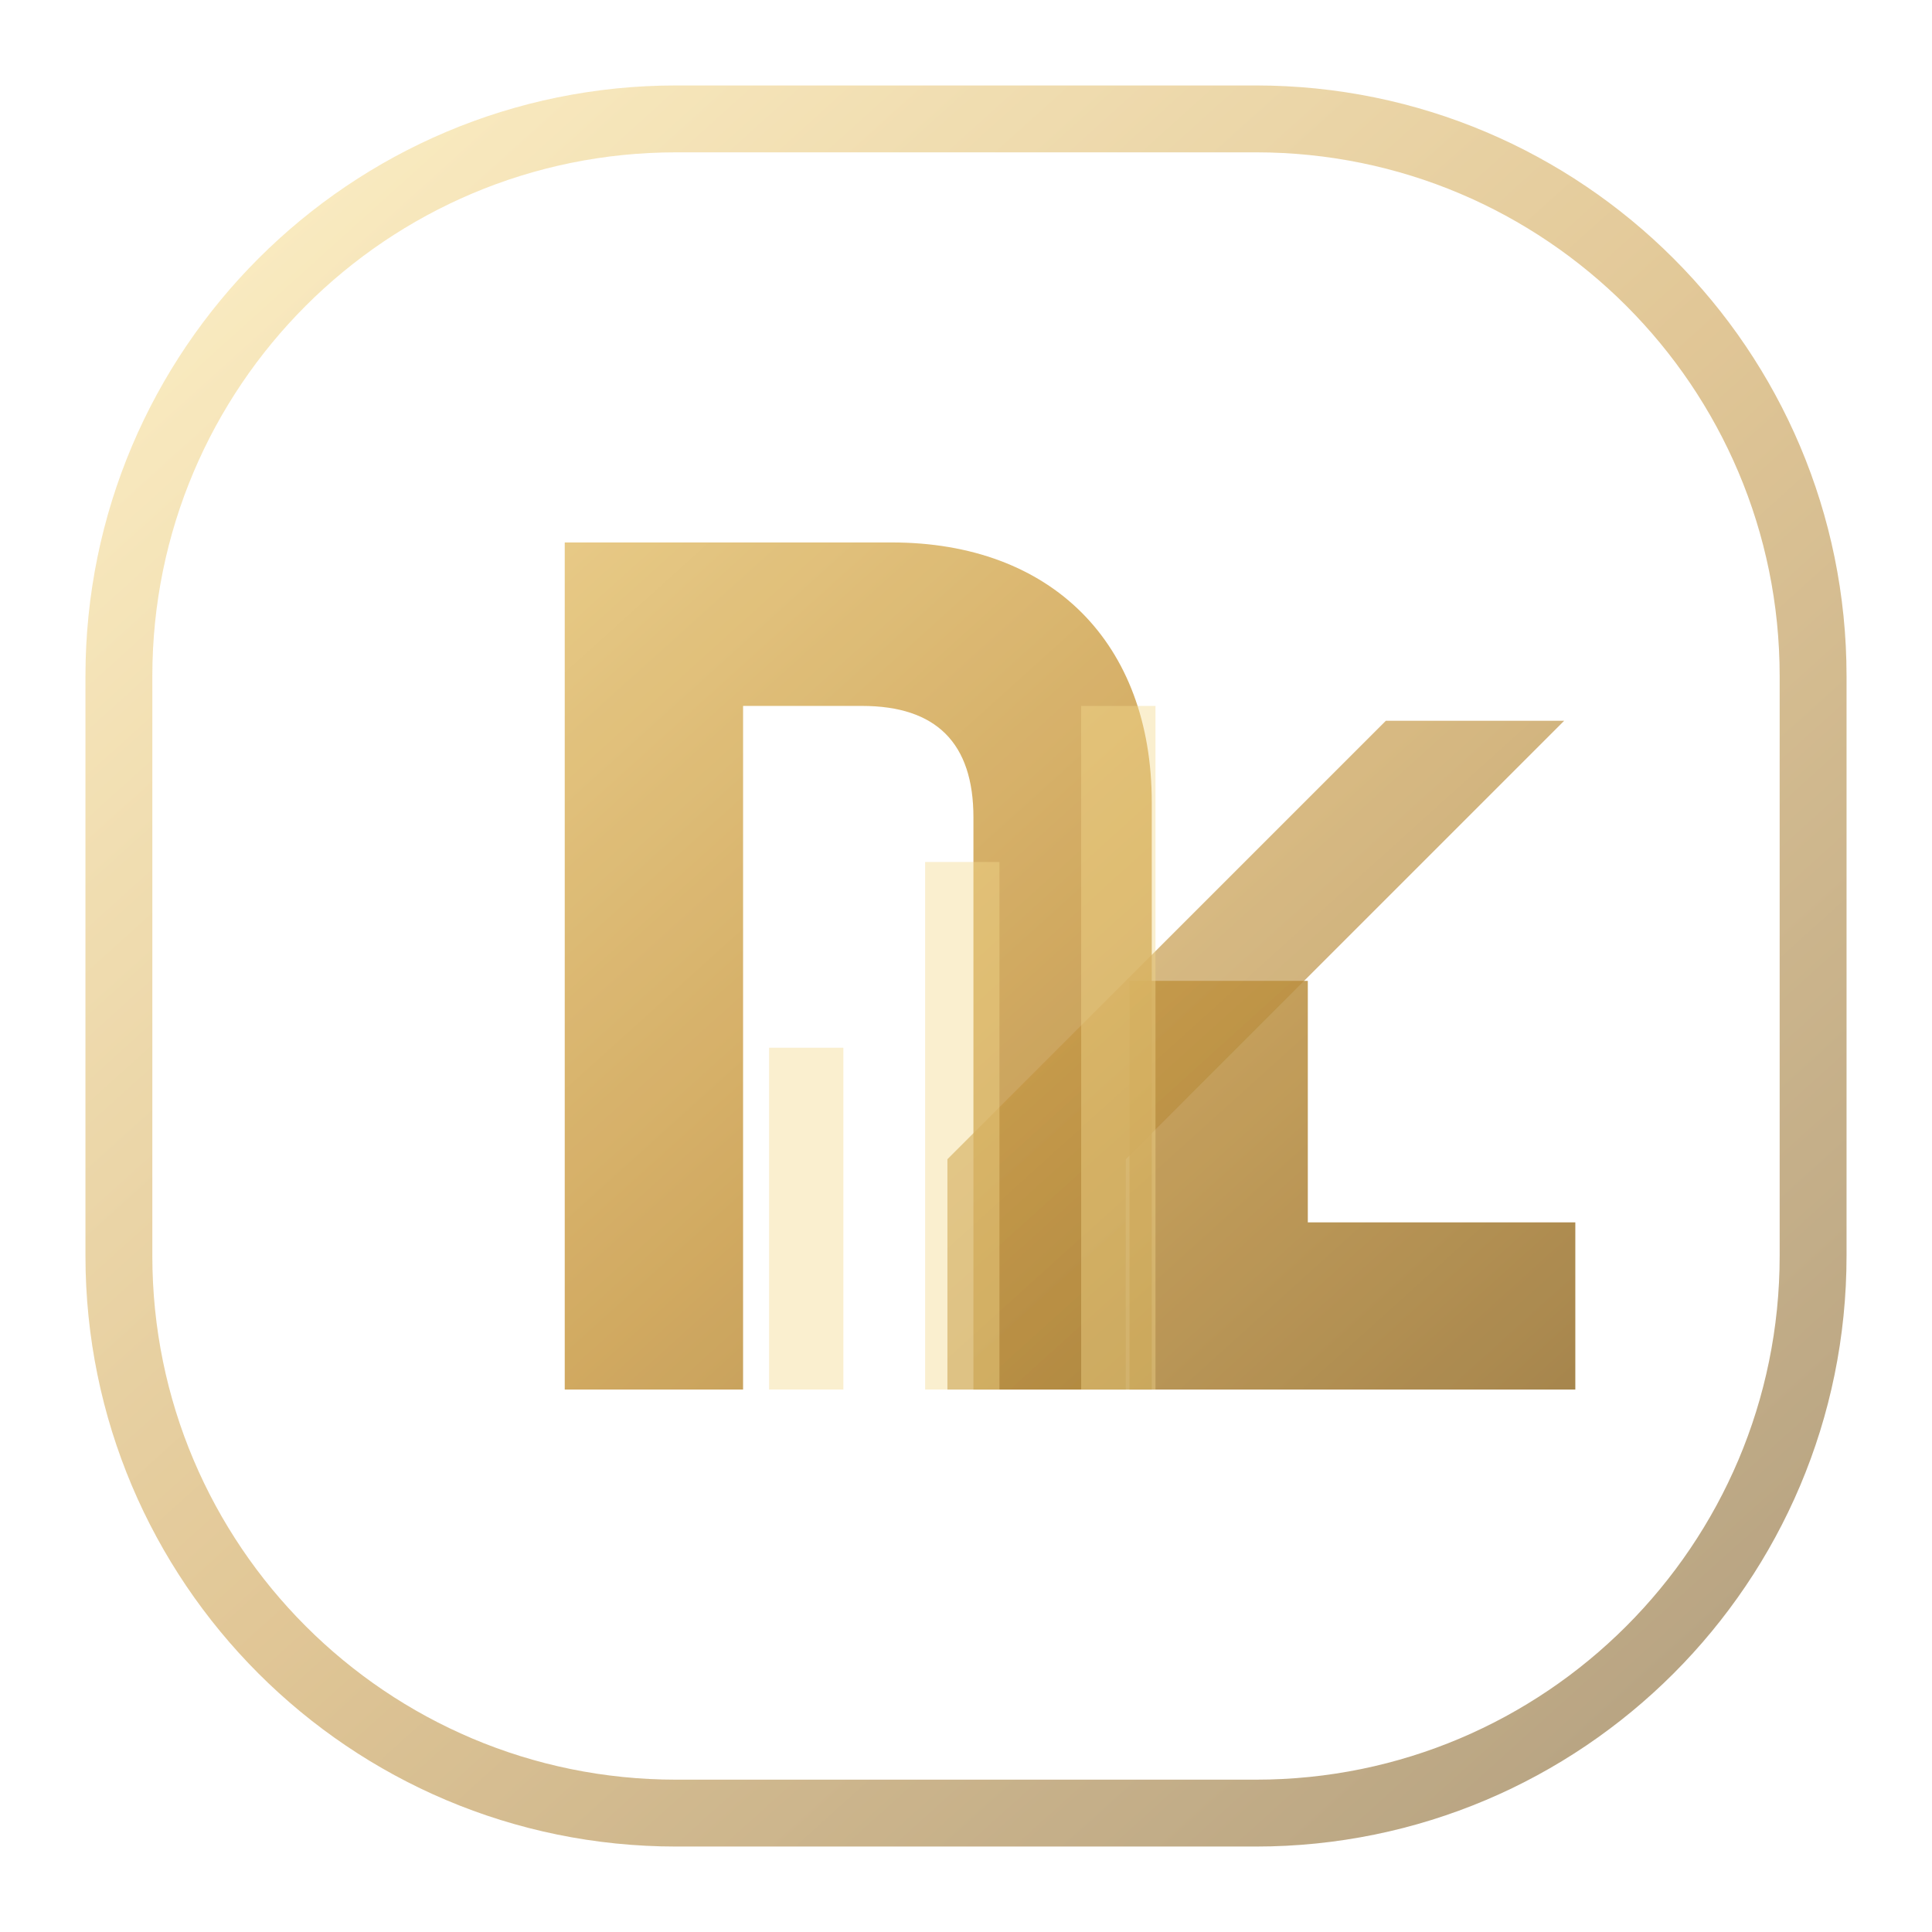
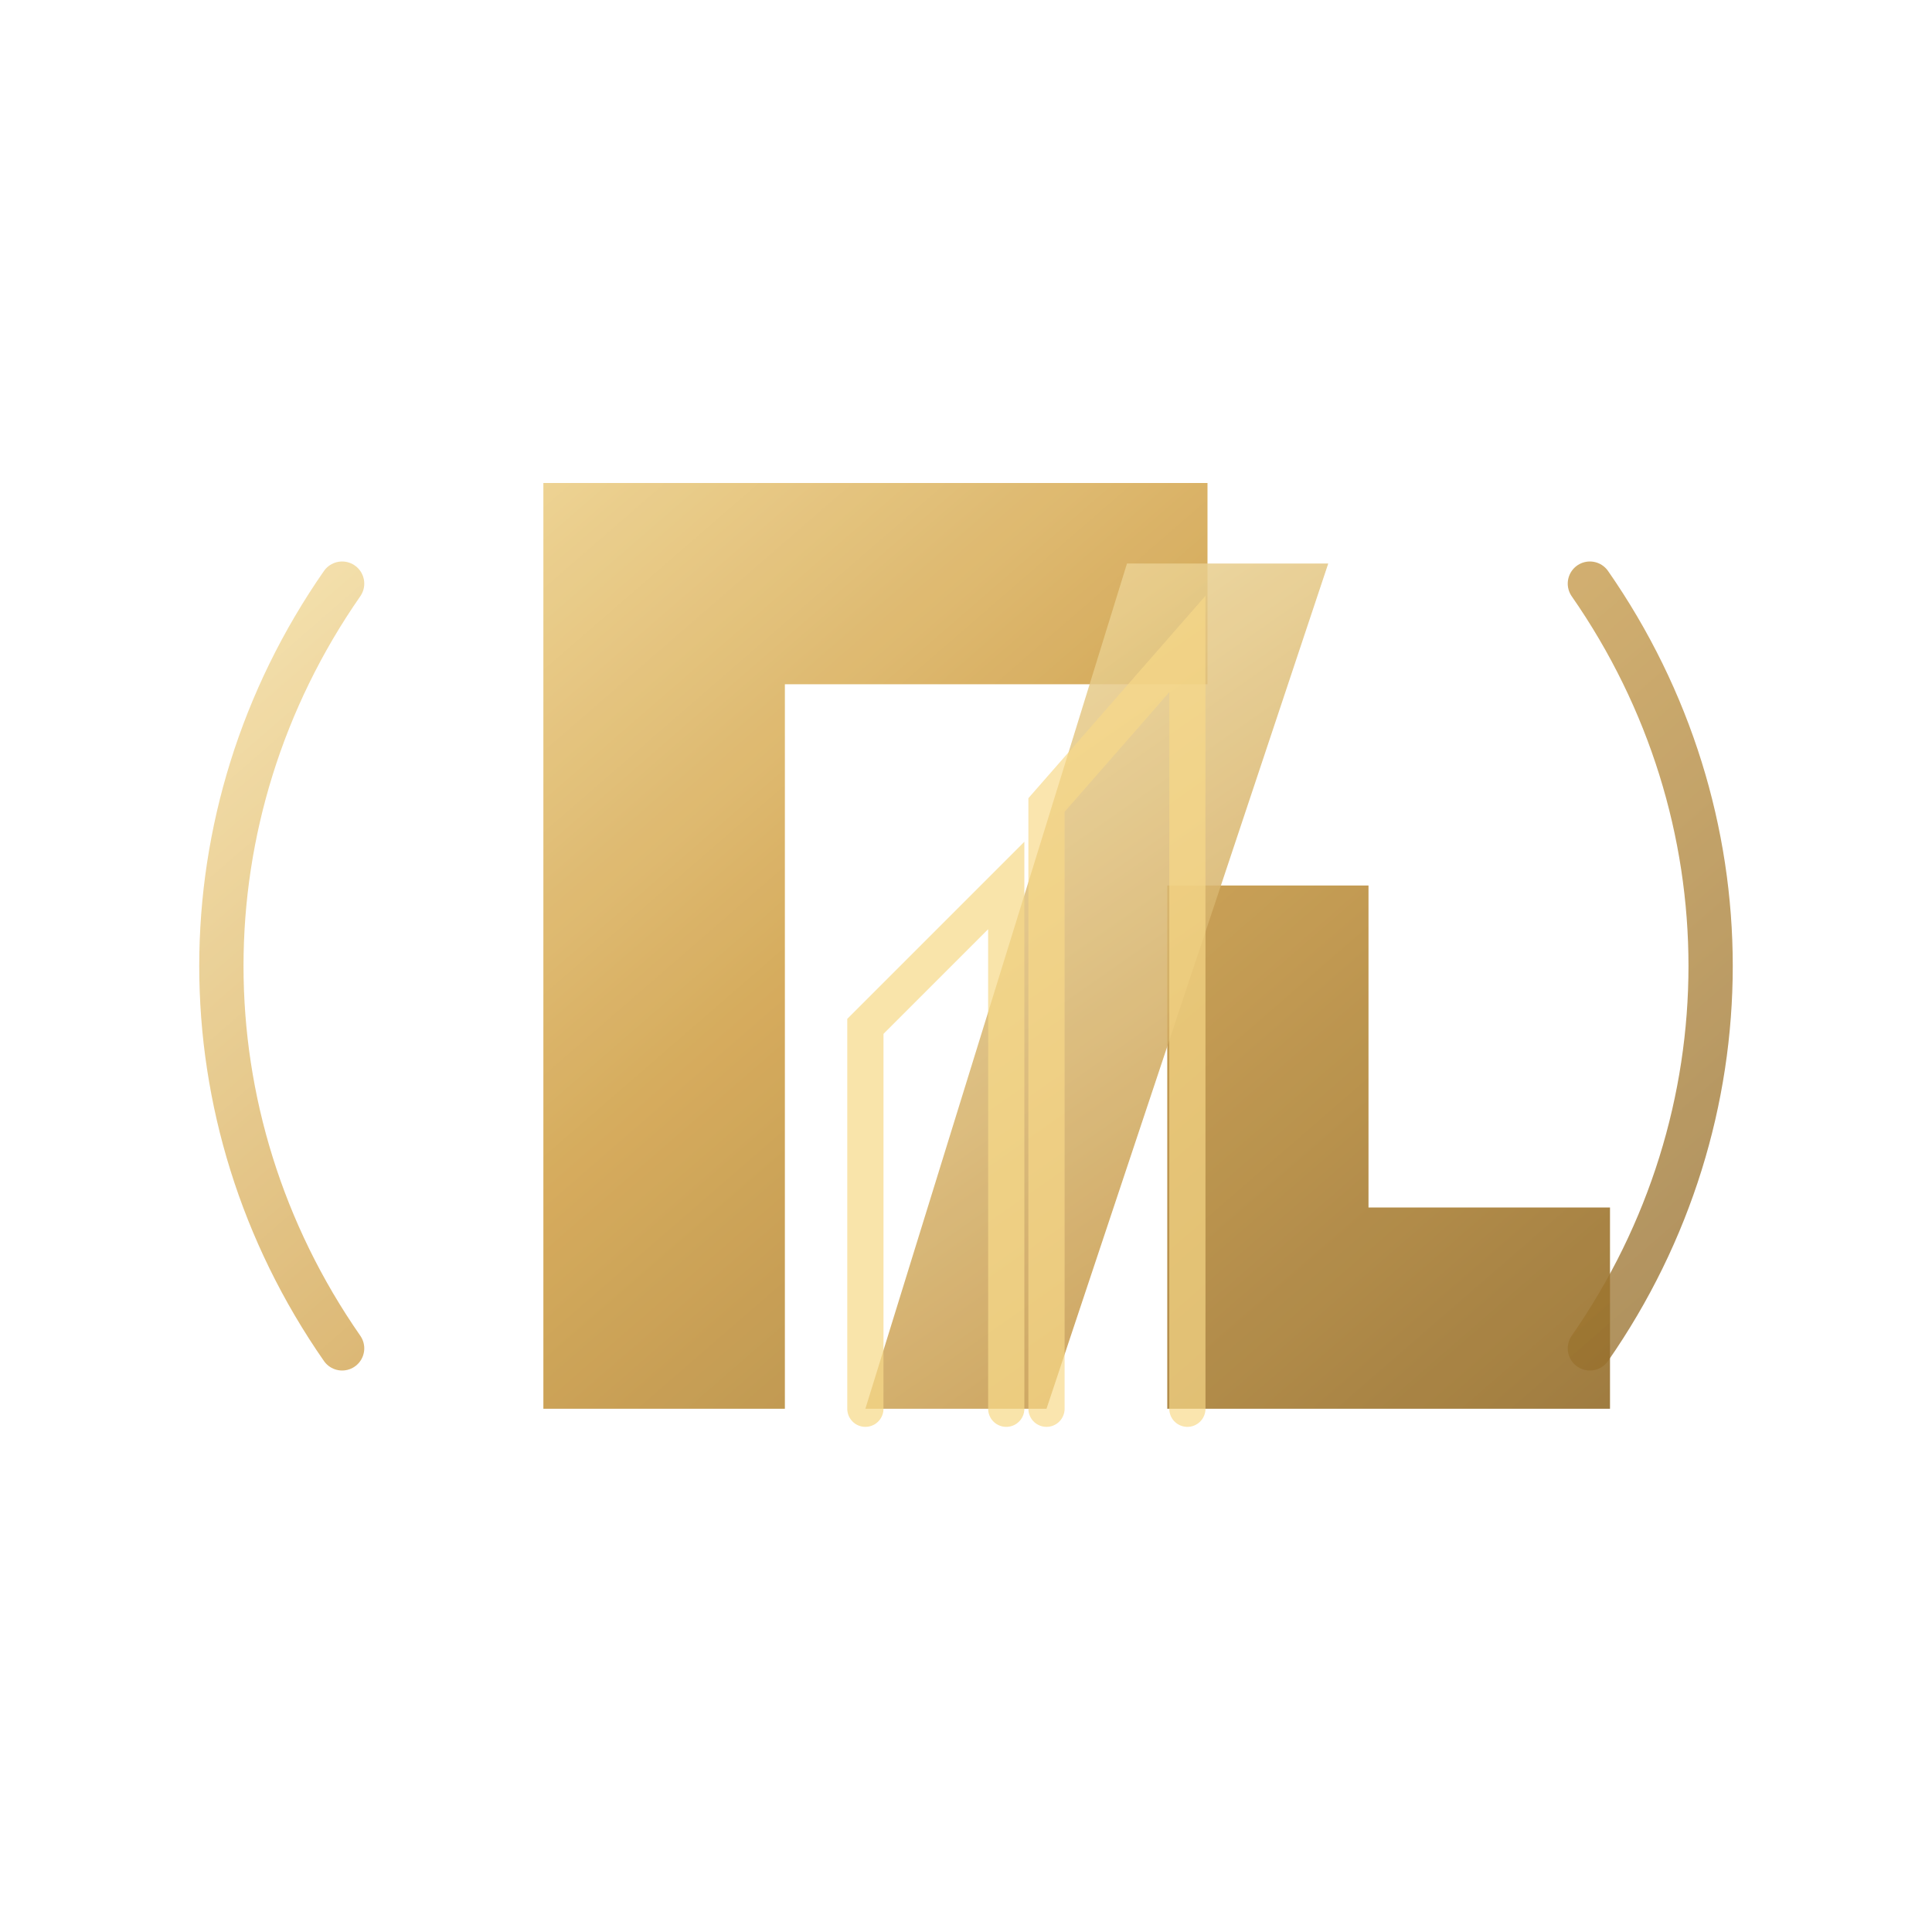
- <svg xmlns="http://www.w3.org/2000/svg" width="520" height="520" viewBox="0 0 520 520" fill="none" role="img" aria-label="Фоновая монограмма ПЛ">
+ <svg xmlns="http://www.w3.org/2000/svg" width="520" height="520" viewBox="0 0 96 96" fill="none" role="img" aria-label="Фоновая монограмма ПЛ">
  <defs>
-     <linearGradient id="gold" x1="80" y1="60" x2="450" y2="470" gradientUnits="userSpaceOnUse">
-       <stop stop-color="#F4D98D" />
-       <stop offset="0.5" stop-color="#C99A44" />
-       <stop offset="1" stop-color="#7E5B20" />
+     <linearGradient id="gold" x1="19" y1="14" x2="78" y2="82" gradientUnits="userSpaceOnUse">
+       <stop stop-color="#F8E3A4" />
+       <stop offset="0.44" stop-color="#D1A24B" />
+       <stop offset="1" stop-color="#8A6425" />
+     </linearGradient>
+     <linearGradient id="softGold" x1="34" y1="22" x2="69" y2="72" gradientUnits="userSpaceOnUse">
+       <stop stop-color="#FFF1BA" />
+       <stop offset="1" stop-color="#B98531" />
    </linearGradient>
  </defs>
-   <rect x="32" y="32" width="456" height="456" rx="150" stroke="url(#gold)" stroke-width="18" opacity=".56" />
-   <path d="M152 374V146h88c43 0 70 27 70 70v158h-48V220c0-20-10-30-30-30h-32v184h-48Z" fill="url(#gold)" opacity=".84" />
-   <path d="M304 374V264h48v65h72v45H304Z" fill="url(#gold)" opacity=".84" />
-   <path d="M255 374V312l118-118h48L303 312v62h-48Z" fill="url(#gold)" opacity=".66" />
-   <path d="M207 374V282h20v92h-20Zm42 0V232h20v142h-20Zm42 0V190h20v184h-20Z" fill="#F4D98D" opacity=".42" />
+   <path d="M17 67C9 55.5 9 40.5 17 29" stroke="url(#gold)" stroke-width="2.2" stroke-linecap="round" opacity="0.76" />
+   <path d="M79 29C87 40.5 87 55.5 79 67" stroke="url(#gold)" stroke-width="2.2" stroke-linecap="round" opacity="0.76" />
+   <path d="M27 70V24H60V34H39V70H27Z" fill="url(#gold)" opacity="0.9" />
+   <path d="M58 70V44H68V60H80V70H58Z" fill="url(#gold)" opacity="0.9" />
+   <path d="M43 70L56 28H66L52 70H43Z" fill="url(#softGold)" opacity="0.86" />
+   <path d="M43 70V51L50 44V70" stroke="#F7D989" stroke-width="1.8" stroke-linecap="round" opacity="0.72" />
+   <path d="M52 70V40L59 32V70" stroke="#F7D989" stroke-width="1.8" stroke-linecap="round" opacity="0.68" />
</svg>
